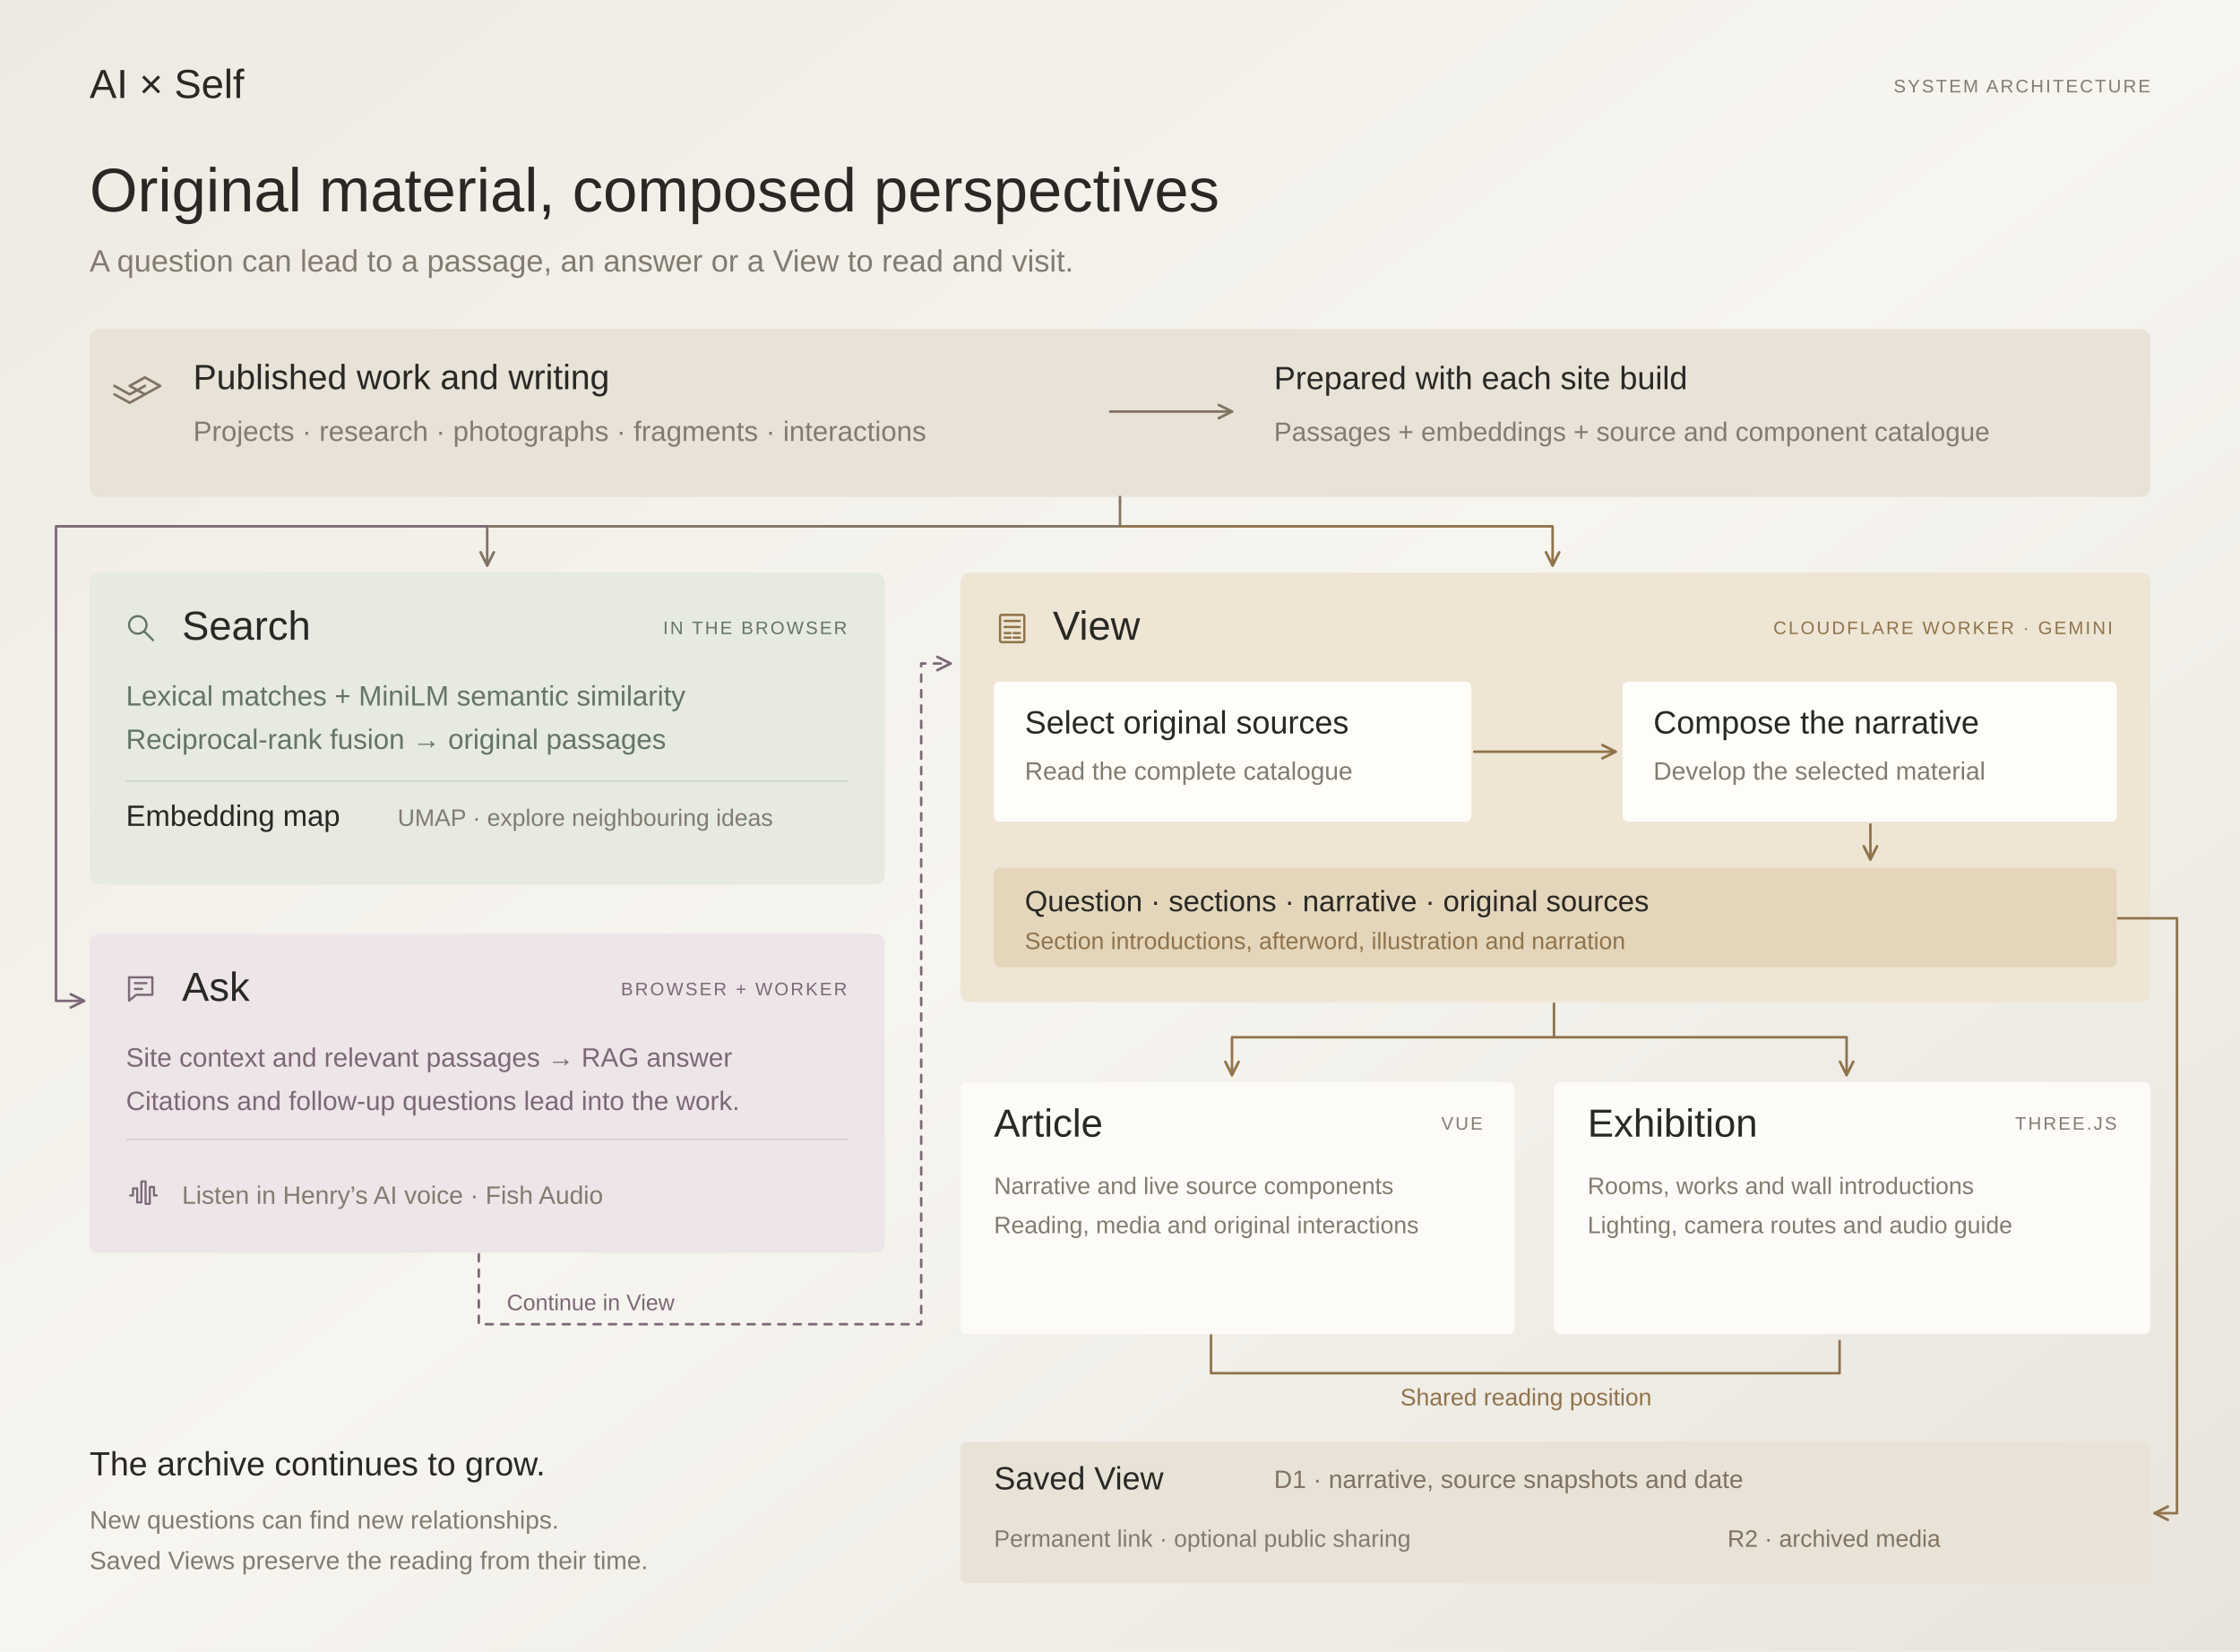
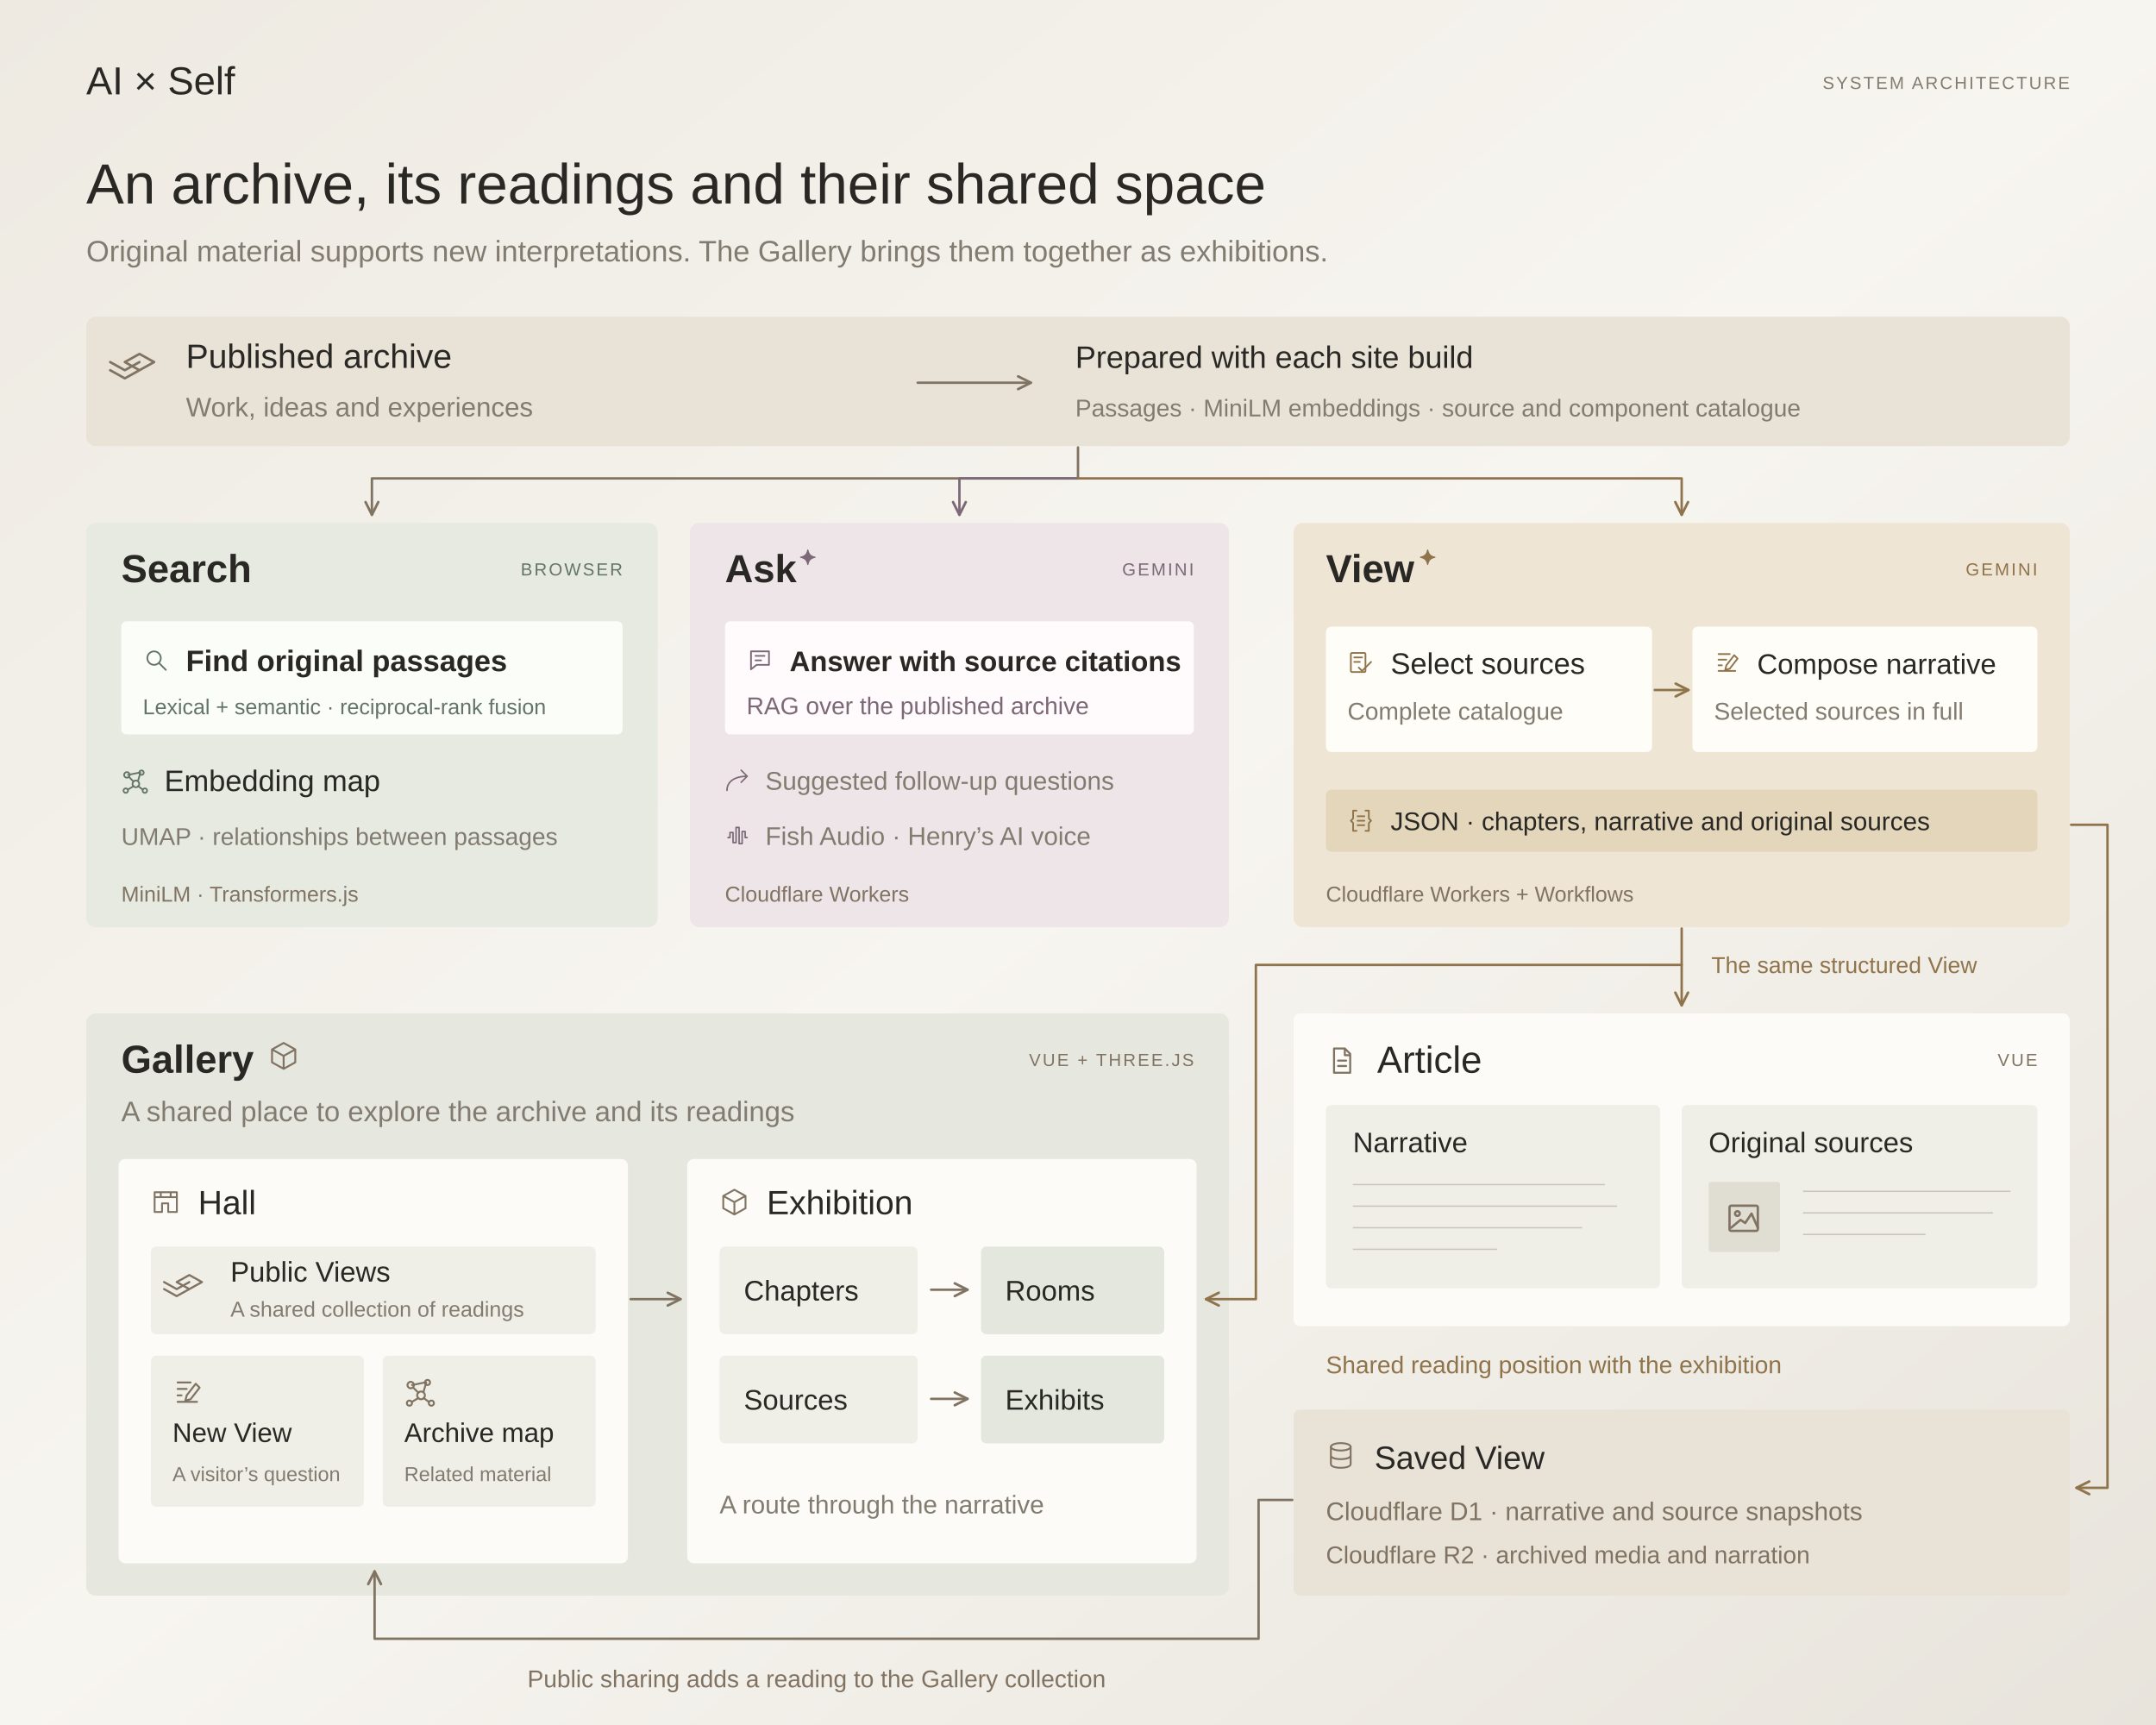
- <svg xmlns="http://www.w3.org/2000/svg" width="1600" height="1180" viewBox="0 0 1600 1180" role="img" aria-labelledby="title desc">
+ <svg xmlns="http://www.w3.org/2000/svg" width="1600" height="1280" viewBox="0 0 1600 1280" role="img" aria-labelledby="title desc">
  <defs>
    <linearGradient id="ground" x1="0" y1="0" x2="1" y2="1">
      <stop stop-color="#eeeae2" />
      <stop offset=".5" stop-color="#f7f5f0" />
      <stop offset="1" stop-color="#e8e4dc" />
    </linearGradient>
    <marker id="stone-arrow" viewBox="0 0 8 8" refX="7" refY="4" markerWidth="7" markerHeight="7" orient="auto-start-reverse">
      <path d="M1 1l6 3-6 3" fill="none" stroke="#817362" stroke-width="1.2" stroke-linecap="round" stroke-linejoin="round" />
    </marker>
    <marker id="gold-arrow" viewBox="0 0 8 8" refX="7" refY="4" markerWidth="7" markerHeight="7" orient="auto-start-reverse">
      <path d="M1 1l6 3-6 3" fill="none" stroke="#8f734b" stroke-width="1.2" stroke-linecap="round" stroke-linejoin="round" />
    </marker>
    <marker id="graphite-arrow" viewBox="0 0 8 8" refX="7" refY="4" markerWidth="7" markerHeight="7" orient="auto-start-reverse">
      <path d="M1 1l6 3-6 3" fill="none" stroke="#716e69" stroke-width="1.2" stroke-linecap="round" stroke-linejoin="round" />
    </marker>
    <marker id="sage-arrow" viewBox="0 0 8 8" refX="7" refY="4" markerWidth="7" markerHeight="7" orient="auto-start-reverse">
      <path d="M1 1l6 3-6 3" fill="none" stroke="#647468" stroke-width="1.2" stroke-linecap="round" stroke-linejoin="round" />
    </marker>
    <marker id="mauve-arrow" viewBox="0 0 8 8" refX="7" refY="4" markerWidth="7" markerHeight="7" orient="auto-start-reverse">
      <path d="M1 1l6 3-6 3" fill="none" stroke="#7c6876" stroke-width="1.2" stroke-linecap="round" stroke-linejoin="round" />
    </marker>
  </defs>
-   <rect x="0" y="0" width="1600" height="1180" rx="0" fill="url(#ground)" stroke="none" />
+   <rect x="0" y="0" width="1600" height="1280" rx="0" fill="url(#ground)" stroke="none" />
  <text x="64" y="70" font-family="Arial" font-size="29" fill="#292824">AI × Self</text>
  <text x="1536" y="66" font-family="Arial" font-size="13" fill="#827b70" letter-spacing="1.4" text-anchor="end">SYSTEM ARCHITECTURE</text>
-   <text x="64" y="151" font-family="Arial" font-size="44" fill="#292824">Original material, composed perspectives</text>
-   <text x="64" y="194" font-family="Arial" font-size="22" fill="#827b70">A question can lead to a passage, an answer or a View to read and visit.</text>
-   <rect x="64" y="235" width="1472" height="120" rx="7" fill="#e8e2d7" stroke="none" />
-   <g transform="translate(89 266) scale(1.208333)" stroke="#817362" stroke-width="1.5" stroke-linecap="round" stroke-linejoin="round" fill="none">
+   <text x="64" y="151" font-family="Arial" font-size="42" fill="#292824">An archive, its readings and their shared space</text>
+   <text x="64" y="194" font-family="Arial" font-size="22" fill="#827b70">Original material supports new interpretations. The Gallery brings them together as exhibitions.</text>
+   <rect x="64" y="235" width="1472" height="96" rx="7" fill="#e8e2d7" stroke="none" />
+   <g transform="translate(89 259) scale(1.208333)" color="#817362" stroke="#817362" stroke-width="1.5" stroke-linecap="round" stroke-linejoin="round" fill="none">
    <path d="m3 8 9-5 9 5-9 5Z m-9 0 9 5 9-5m-18 5 9 5 9-5" />
  </g>
-   <text x="138" y="278" font-family="Arial" font-size="25" fill="#292824">Published work and writing</text>
-   <text x="138" y="315" font-family="Arial" font-size="20" fill="#827b70">Projects · research · photographs · fragments · interactions</text>
-   <path d="M793 294L880 294" fill="none" stroke="#817362" stroke-width="1.8" stroke-linecap="round" stroke-linejoin="round" marker-end="url(#stone-arrow)" />
-   <text x="910" y="278" font-family="Arial" font-size="23" fill="#292824">Prepared with each site build</text>
-   <text x="910" y="315" font-family="Arial" font-size="19" fill="#827b70">Passages + embeddings + source and component catalogue</text>
-   <path d="M800 355v21H348v28" fill="none" stroke="#817362" stroke-width="1.8" stroke-linecap="round" stroke-linejoin="round" marker-end="url(#stone-arrow)" />
-   <path d="M800 376h309v28" fill="none" stroke="#8f734b" stroke-width="1.8" stroke-linecap="round" stroke-linejoin="round" marker-end="url(#gold-arrow)" />
-   <path d="M348 376H40v339h20" fill="none" stroke="#7c6876" stroke-width="1.8" stroke-linecap="round" stroke-linejoin="round" marker-end="url(#mauve-arrow)" />
-   <rect x="64" y="409" width="568" height="223" rx="7" fill="#e6eae1" stroke="none" />
-   <g transform="translate(88 436) scale(1.041667)" stroke="#647468" stroke-width="1.5" stroke-linecap="round" stroke-linejoin="round" fill="none">
+   <text x="138" y="273" font-family="Arial" font-size="25" fill="#292824">Published archive</text>
+   <text x="138" y="309" font-family="Arial" font-size="20" fill="#827b70">Work, ideas and experiences</text>
+   <path d="M681 284L765 284" fill="none" stroke="#817362" stroke-width="1.8" stroke-linecap="round" stroke-linejoin="round" marker-end="url(#stone-arrow)" />
+   <text x="798" y="273" font-family="Arial" font-size="23" fill="#292824">Prepared with each site build</text>
+   <text x="798" y="309" font-family="Arial" font-size="18" fill="#827b70">Passages · MiniLM embeddings · source and component catalogue</text>
+   <path d="M800 332v23H276v27" fill="none" stroke="#817362" stroke-width="1.8" stroke-linecap="round" stroke-linejoin="round" marker-end="url(#stone-arrow)" />
+   <path d="M800 355h-88v27" fill="none" stroke="#7c6876" stroke-width="1.8" stroke-linecap="round" stroke-linejoin="round" marker-end="url(#mauve-arrow)" />
+   <path d="M800 355h448v27" fill="none" stroke="#8f734b" stroke-width="1.8" stroke-linecap="round" stroke-linejoin="round" marker-end="url(#gold-arrow)" />
+   <rect x="64" y="388" width="424" height="300" rx="7" fill="#e6eae1" stroke="none" />
+   <text x="90" y="432" font-family="Arial" font-size="29" fill="#292824" font-weight="600">Search</text>
+   <text x="462" y="427" font-family="Arial" font-size="13" fill="#647468" letter-spacing="1.4" text-anchor="end">BROWSER</text>
+   <rect x="90" y="461" width="372" height="84" rx="4" fill="#fbfdf8" stroke="none" />
+   <g transform="translate(106 480) scale(0.8333333)" color="#647468" stroke="#647468" stroke-width="1.5" stroke-linecap="round" stroke-linejoin="round" fill="none">
    <circle cx="10" cy="10" r="6" />
    <path d="m14.5 14.5 6 6" />
  </g>
-   <text x="130" y="457" font-family="Arial" font-size="29" fill="#292824">Search</text>
-   <text x="605" y="453" font-family="Arial" font-size="13" fill="#647468" letter-spacing="1.4" text-anchor="end">IN THE BROWSER</text>
-   <text x="90" y="504" font-family="Arial" font-size="20" fill="#647468">Lexical matches + MiniLM semantic similarity</text>
-   <text x="90" y="535" font-family="Arial" font-size="20" fill="#647468">Reciprocal-rank fusion → original passages</text>
-   <path d="M90 558h516" fill="none" stroke="#cdd3c6" />
-   <text x="90" y="590" font-family="Arial" font-size="21" fill="#292824">Embedding map</text>
-   <text x="284" y="590" font-family="Arial" font-size="17" fill="#827b70">UMAP · explore neighbouring ideas</text>
-   <rect x="64" y="667" width="568" height="228" rx="7" fill="#ede5e8" stroke="none" />
-   <g transform="translate(88 694) scale(1.041667)" stroke="#7c6876" stroke-width="1.5" stroke-linecap="round" stroke-linejoin="round" fill="none">
+   <text x="138" y="498" font-family="Arial" font-size="22" fill="#292824" font-weight="600">Find original passages</text>
+   <text x="106" y="530" font-family="Arial" font-size="16" fill="#647468">Lexical + semantic · reciprocal-rank fusion</text>
+   <g transform="translate(90 570) scale(0.8333333)" color="#647468" stroke="#647468" stroke-width="1.5" stroke-linecap="round" stroke-linejoin="round" fill="none">
+     <circle cx="5" cy="6" r="2.5" />
+     <circle cx="18" cy="4" r="2" />
+     <circle cx="13" cy="14" r="3" />
+     <circle cx="4" cy="20" r="2" />
+     <circle cx="21" cy="20" r="2" />
+     <path d="m7 8 4 4m4-1 2-7M6 6l10-2M6 19l5-3m4 0 4 3" />
+   </g>
+   <text x="122" y="587" font-family="Arial" font-size="22" fill="#292824">Embedding map</text>
+   <text x="90" y="627" font-family="Arial" font-size="18" fill="#827b70">UMAP · relationships between passages</text>
+   <rect x="512" y="388" width="400" height="300" rx="7" fill="#ede5e8" stroke="none" />
+   <text x="538" y="432" font-family="Arial" font-size="29" fill="#292824" font-weight="600">Ask</text>
+   <g transform="translate(593 407) scale(0.5416667)" color="#7c6876" stroke="#7c6876" stroke-width="1.5" stroke-linecap="round" stroke-linejoin="round" fill="none">
+     <path d="M12 2c1.5 6.3 3.7 8.5 10 10-6.3 1.5-8.5 3.7-10 10C10.5 15.7 8.3 13.5 2 12 8.3 10.5 10.5 8.3 12 2Z" fill="currentColor" />
+   </g>
+   <text x="886" y="427" font-family="Arial" font-size="13" fill="#7c6876" letter-spacing="1.4" text-anchor="end">GEMINI</text>
+   <rect x="538" y="461" width="348" height="84" rx="4" fill="#fffafc" stroke="none" />
+   <g transform="translate(554 480) scale(0.8333333)" color="#7c6876" stroke="#7c6876" stroke-width="1.5" stroke-linecap="round" stroke-linejoin="round" fill="none">
    <path d="M4 4h16v12H9l-5 4Z M8 8h8m-8 4h5" />
  </g>
-   <text x="130" y="715" font-family="Arial" font-size="29" fill="#292824">Ask</text>
-   <text x="605" y="711" font-family="Arial" font-size="13" fill="#7c6876" letter-spacing="1.4" text-anchor="end">BROWSER + WORKER</text>
-   <text x="90" y="762" font-family="Arial" font-size="19" fill="#7c6876">Site context and relevant passages → RAG answer</text>
-   <text x="90" y="793" font-family="Arial" font-size="19" fill="#7c6876">Citations and follow-up questions lead into the work.</text>
-   <path d="M90 814h516" fill="none" stroke="#d8cdd3" />
-   <g transform="translate(90 840) scale(1)" stroke="#7c6876" stroke-width="1.5" stroke-linecap="round" stroke-linejoin="round" fill="none">
+   <text x="586" y="498" font-family="Arial" font-size="21" fill="#292824" font-weight="600">Answer with source citations</text>
+   <text x="554" y="530" font-family="Arial" font-size="18" fill="#7c6876">RAG over the published archive</text>
+   <g transform="translate(538 570) scale(0.75)" color="#7c6876" stroke="#7c6876" stroke-width="1.5" stroke-linecap="round" stroke-linejoin="round" fill="none">
+     <path d="M2 22C2 13 10 8 22 8m-6-6 6 6-6 6" />
+   </g>
+   <text x="568" y="586" font-family="Arial" font-size="19" fill="#827b70">Suggested follow-up questions</text>
+   <g transform="translate(538 611) scale(0.75)" color="#7c6876" stroke="#7c6876" stroke-width="1.5" stroke-linecap="round" stroke-linejoin="round" fill="none">
    <path d="M3 14h2V9h3v10h3V4h3v16h3V8h3v6h2" />
  </g>
-   <text x="130" y="860" font-family="Arial" font-size="18" fill="#827b70">Listen in Henry’s AI voice · Fish Audio</text>
-   <text x="362" y="936" font-family="Arial" font-size="16" fill="#7c6876">Continue in View</text>
-   <path d="M342 896v50H658V474h21" fill="none" stroke="#7c6876" stroke-width="1.8" stroke-linecap="round" stroke-linejoin="round" stroke-dasharray="5 6" marker-end="url(#mauve-arrow)" />
-   <rect x="686" y="409" width="850" height="307" rx="7" fill="#eee5d4" stroke="none" />
-   <g transform="translate(710 436) scale(1.083333)" stroke="#8f734b" stroke-width="1.5" stroke-linecap="round" stroke-linejoin="round" fill="none">
-     <rect x="4" y="3" width="16" height="18" rx="1" />
-     <path d="M7 7h10M7 11h10m-10 4h4m2 0h4m-10 3h4m2 0h4" />
+   <text x="568" y="627" font-family="Arial" font-size="19" fill="#827b70">Fish Audio · Henry’s AI voice</text>
+   <text x="90" y="669" font-family="Arial" font-size="16" fill="#817362">MiniLM · Transformers.js</text>
+   <text x="538" y="669" font-family="Arial" font-size="16" fill="#817362">Cloudflare Workers</text>
+   <rect x="960" y="388" width="576" height="300" rx="7" fill="#eee5d4" stroke="none" />
+   <text x="984" y="432" font-family="Arial" font-size="29" fill="#292824" font-weight="600">View</text>
+   <g transform="translate(1053 407) scale(0.5416667)" color="#8f734b" stroke="#8f734b" stroke-width="1.5" stroke-linecap="round" stroke-linejoin="round" fill="none">
+     <path d="M12 2c1.5 6.3 3.7 8.5 10 10-6.3 1.5-8.5 3.7-10 10C10.5 15.7 8.3 13.5 2 12 8.3 10.5 10.5 8.3 12 2Z" fill="currentColor" />
  </g>
-   <text x="752" y="457" font-family="Arial" font-size="29" fill="#292824">View</text>
-   <text x="1509" y="453" font-family="Arial" font-size="13" fill="#8f734b" letter-spacing="1.4" text-anchor="end">CLOUDFLARE WORKER · GEMINI</text>
-   <rect x="710" y="487" width="341" height="100" rx="4" fill="#fffdf8" stroke="none" />
-   <text x="732" y="524" font-family="Arial" font-size="23" fill="#292824">Select original sources</text>
-   <text x="732" y="557" font-family="Arial" font-size="18" fill="#827b70">Read the complete catalogue</text>
-   <path d="M1053 537L1154 537" fill="none" stroke="#8f734b" stroke-width="1.8" stroke-linecap="round" stroke-linejoin="round" marker-end="url(#gold-arrow)" />
-   <rect x="1159" y="487" width="353" height="100" rx="4" fill="#fffdf8" stroke="none" />
-   <text x="1181" y="524" font-family="Arial" font-size="23" fill="#292824">Compose the narrative</text>
-   <text x="1181" y="557" font-family="Arial" font-size="18" fill="#827b70">Develop the selected material</text>
-   <path d="M1336 589L1336 614" fill="none" stroke="#8f734b" stroke-width="1.8" stroke-linecap="round" stroke-linejoin="round" marker-end="url(#gold-arrow)" />
-   <rect x="710" y="620" width="802" height="71" rx="4" fill="#e3d6bb" stroke="none" />
-   <text x="732" y="651" font-family="Arial" font-size="21" fill="#292824">Question · sections · narrative · original sources</text>
-   <text x="732" y="678" font-family="Arial" font-size="17" fill="#8f734b">Section introductions, afterword, illustration and narration</text>
-   <path d="M1110 717v24H880v27" fill="none" stroke="#8f734b" stroke-width="1.8" stroke-linecap="round" stroke-linejoin="round" marker-end="url(#gold-arrow)" />
-   <path d="M1110 741h209v27" fill="none" stroke="#8f734b" stroke-width="1.8" stroke-linecap="round" stroke-linejoin="round" marker-end="url(#gold-arrow)" />
-   <rect x="686" y="773" width="396" height="180" rx="5" fill="#fcfbf7" stroke="none" />
-   <text x="710" y="812" font-family="Arial" font-size="28" fill="#292824">Article</text>
-   <text x="1059" y="807" font-family="Arial" font-size="13" fill="#827b70" letter-spacing="1.4" text-anchor="end">VUE</text>
-   <text x="710" y="853" font-family="Arial" font-size="17" fill="#827b70">Narrative and live source components</text>
-   <text x="710" y="881" font-family="Arial" font-size="17" fill="#827b70">Reading, media and original interactions</text>
-   <rect x="1110" y="773" width="426" height="180" rx="5" fill="#fcfbf7" stroke="none" />
-   <text x="1134" y="812" font-family="Arial" font-size="28" fill="#292824">Exhibition</text>
-   <text x="1512" y="807" font-family="Arial" font-size="13" fill="#827b70" letter-spacing="1.4" text-anchor="end">THREE.JS</text>
-   <text x="1134" y="853" font-family="Arial" font-size="17" fill="#827b70">Rooms, works and wall introductions</text>
-   <text x="1134" y="881" font-family="Arial" font-size="17" fill="#827b70">Lighting, camera routes and audio guide</text>
-   <path d="M865 954v27h449v-23" fill="none" stroke="#8f734b" stroke-width="1.8" stroke-linecap="round" stroke-linejoin="round" />
-   <text x="1090" y="1004" font-family="Arial" font-size="17" fill="#8f734b" text-anchor="middle">Shared reading position</text>
-   <path d="M1513 656h42v425h-16" fill="none" stroke="#8f734b" stroke-width="1.8" stroke-linecap="round" stroke-linejoin="round" marker-end="url(#gold-arrow)" />
-   <rect x="686" y="1030" width="850" height="101" rx="5" fill="#e8e2d7" stroke="none" />
-   <text x="710" y="1064" font-family="Arial" font-size="23" fill="#292824">Saved View</text>
-   <text x="910" y="1063" font-family="Arial" font-size="18" fill="#817362">D1 · narrative, source snapshots and date</text>
-   <text x="710" y="1105" font-family="Arial" font-size="17" fill="#827b70">Permanent link · optional public sharing</text>
-   <text x="1310" y="1105" font-family="Arial" font-size="17" fill="#817362" text-anchor="middle">R2 · archived media</text>
-   <text x="64" y="1054" font-family="Arial" font-size="24" fill="#292824">The archive continues to grow.</text>
-   <text x="64" y="1092" font-family="Arial" font-size="18" fill="#827b70">New questions can find new relationships.</text>
-   <text x="64" y="1121" font-family="Arial" font-size="18" fill="#827b70">Saved Views preserve the reading from their time.</text>
+   <text x="1512" y="427" font-family="Arial" font-size="13" fill="#8f734b" letter-spacing="1.4" text-anchor="end">GEMINI</text>
+   <rect x="984" y="465" width="242" height="93" rx="4" fill="#fffdf8" stroke="none" />
+   <g transform="translate(1000 482) scale(0.8333333)" color="#8f734b" stroke="#8f734b" stroke-width="1.5" stroke-linecap="round" stroke-linejoin="round" fill="none">
+     <rect x="3" y="3" width="13" height="17" rx="1" />
+     <path d="M6 7h7M6 11h5m-1 5 3 3 8-8" />
+   </g>
+   <text x="1032" y="500" font-family="Arial" font-size="22" fill="#292824">Select sources</text>
+   <text x="1000" y="534" font-family="Arial" font-size="18" fill="#827b70">Complete catalogue</text>
+   <path d="M1228 512L1253 512" fill="none" stroke="#8f734b" stroke-width="1.8" stroke-linecap="round" stroke-linejoin="round" marker-end="url(#gold-arrow)" />
+   <rect x="1256" y="465" width="256" height="93" rx="4" fill="#fffdf8" stroke="none" />
+   <g transform="translate(1272 482) scale(0.8333333)" color="#8f734b" stroke="#8f734b" stroke-width="1.5" stroke-linecap="round" stroke-linejoin="round" fill="none">
+     <path d="M4 4h10M4 9h7M4 14h3M4 19h15m-8-5 7-9 3 3-7 9-4 1Z" />
+   </g>
+   <text x="1304" y="500" font-family="Arial" font-size="21" fill="#292824">Compose narrative</text>
+   <text x="1272" y="534" font-family="Arial" font-size="18" fill="#827b70">Selected sources in full</text>
+   <rect x="984" y="586" width="528" height="46" rx="4" fill="#e3d6bb" stroke="none" />
+   <g transform="translate(1000 599) scale(0.8333333)" color="#8f734b" stroke="#8f734b" stroke-width="1.5" stroke-linecap="round" stroke-linejoin="round" fill="none">
+     <path d="M8 3H5v7l-2 2 2 2v7h3m8-18h3v7l2 2-2 2v7h-3M9 8h6m-6 4h6m-6 4h6" />
+   </g>
+   <text x="1032" y="616" font-family="Arial" font-size="19" fill="#292824">JSON · chapters, narrative and original sources</text>
+   <text x="984" y="669" font-family="Arial" font-size="16" fill="#817362">Cloudflare Workers + Workflows</text>
+   <path d="M1248 689v57" fill="none" stroke="#8f734b" stroke-width="1.8" stroke-linecap="round" stroke-linejoin="round" marker-end="url(#gold-arrow)" />
+   <text x="1270" y="722" font-family="Arial" font-size="17" fill="#8f734b">The same structured View</text>
+   <rect x="64" y="752" width="848" height="432" rx="7" fill="#e6e7df" stroke="none" />
+   <text x="90" y="796" font-family="Arial" font-size="29" fill="#292824" font-weight="600">Gallery</text>
+   <g transform="translate(199 772) scale(0.9583333)" color="#817362" stroke="#817362" stroke-width="1.5" stroke-linecap="round" stroke-linejoin="round" fill="none">
+     <path d="m12 2 9 5v10l-9 5-9-5V7Z M3 7l9 5 9-5M12 12v10" />
+   </g>
+   <text x="886" y="791" font-family="Arial" font-size="13" fill="#817362" letter-spacing="1.4" text-anchor="end">VUE + THREE.JS</text>
+   <text x="90" y="832" font-family="Arial" font-size="21" fill="#827b70">A shared place to explore the archive and its readings</text>
+   <rect x="88" y="860" width="378" height="300" rx="5" fill="#fcfbf7" stroke="none" />
+   <g transform="translate(112 881) scale(0.9166667)" color="#817362" stroke="#817362" stroke-width="1.5" stroke-linecap="round" stroke-linejoin="round" fill="none">
+     <path d="M3 20V4h18v16h-7m-5 0H3M9 20v-7h5v7M3 8h18M8 4v4m8-4v4" />
+   </g>
+   <text x="147" y="901" font-family="Arial" font-size="25" fill="#292824">Hall</text>
+   <rect x="112" y="925" width="330" height="65" rx="4" fill="#efeee7" stroke="none" />
+   <g transform="translate(128 943) scale(1.041667)" color="#817362" stroke="#817362" stroke-width="1.5" stroke-linecap="round" stroke-linejoin="round" fill="none">
+     <path d="m3 8 9-5 9 5-9 5Z m-9 0 9 5 9-5m-18 5 9 5 9-5" />
+   </g>
+   <text x="171" y="951" font-family="Arial" font-size="21" fill="#292824">Public Views</text>
+   <text x="171" y="977" font-family="Arial" font-size="16" fill="#827b70">A shared collection of readings</text>
+   <rect x="112" y="1006" width="158" height="112" rx="4" fill="#efeee7" stroke="none" />
+   <g transform="translate(128 1022) scale(0.9583333)" color="#817362" stroke="#817362" stroke-width="1.5" stroke-linecap="round" stroke-linejoin="round" fill="none">
+     <path d="M4 4h10M4 9h7M4 14h3M4 19h15m-8-5 7-9 3 3-7 9-4 1Z" />
+   </g>
+   <text x="128" y="1070" font-family="Arial" font-size="20" fill="#292824">New View</text>
+   <text x="128" y="1099" font-family="Arial" font-size="15" fill="#827b70">A visitor’s question</text>
+   <rect x="284" y="1006" width="158" height="112" rx="4" fill="#efeee7" stroke="none" />
+   <g transform="translate(300 1022) scale(0.9583333)" color="#817362" stroke="#817362" stroke-width="1.5" stroke-linecap="round" stroke-linejoin="round" fill="none">
+     <circle cx="5" cy="6" r="2.5" />
+     <circle cx="18" cy="4" r="2" />
+     <circle cx="13" cy="14" r="3" />
+     <circle cx="4" cy="20" r="2" />
+     <circle cx="21" cy="20" r="2" />
+     <path d="m7 8 4 4m4-1 2-7M6 6l10-2M6 19l5-3m4 0 4 3" />
+   </g>
+   <text x="300" y="1070" font-family="Arial" font-size="20" fill="#292824">Archive map</text>
+   <text x="300" y="1099" font-family="Arial" font-size="15" fill="#827b70">Related material</text>
+   <path d="M468 964L505 964" fill="none" stroke="#817362" stroke-width="1.8" stroke-linecap="round" stroke-linejoin="round" marker-end="url(#stone-arrow)" />
+   <rect x="510" y="860" width="378" height="300" rx="5" fill="#fcfbf7" stroke="none" />
+   <g transform="translate(534 881) scale(0.9166667)" color="#817362" stroke="#817362" stroke-width="1.5" stroke-linecap="round" stroke-linejoin="round" fill="none">
+     <path d="m12 2 9 5v10l-9 5-9-5V7Z M3 7l9 5 9-5M12 12v10" />
+   </g>
+   <text x="569" y="901" font-family="Arial" font-size="25" fill="#292824">Exhibition</text>
+   <rect x="534" y="925" width="147" height="65" rx="4" fill="#efeee7" stroke="none" />
+   <text x="552" y="965" font-family="Arial" font-size="21" fill="#292824">Chapters</text>
+   <path d="M691 957L718 957" fill="none" stroke="#817362" stroke-width="1.8" stroke-linecap="round" stroke-linejoin="round" marker-end="url(#stone-arrow)" />
+   <rect x="728" y="925" width="136" height="65" rx="4" fill="#e3e7dd" stroke="none" />
+   <text x="746" y="965" font-family="Arial" font-size="21" fill="#292824">Rooms</text>
+   <rect x="534" y="1006" width="147" height="65" rx="4" fill="#efeee7" stroke="none" />
+   <text x="552" y="1046" font-family="Arial" font-size="21" fill="#292824">Sources</text>
+   <path d="M691 1038L718 1038" fill="none" stroke="#817362" stroke-width="1.8" stroke-linecap="round" stroke-linejoin="round" marker-end="url(#stone-arrow)" />
+   <rect x="728" y="1006" width="136" height="65" rx="4" fill="#e3e7dd" stroke="none" />
+   <text x="746" y="1046" font-family="Arial" font-size="21" fill="#292824">Exhibits</text>
+   <text x="534" y="1123" font-family="Arial" font-size="19" fill="#827b70">A route through the narrative</text>
+   <rect x="960" y="752" width="576" height="232" rx="5" fill="#fcfbf7" stroke="none" />
+   <g transform="translate(984 775) scale(1)" color="#817362" stroke="#817362" stroke-width="1.5" stroke-linecap="round" stroke-linejoin="round" fill="none">
+     <path d="M6 3h8l4 4v14H6Z M14 3v5h4 M9 12h6m-6 4h6" />
+   </g>
+   <text x="1022" y="796" font-family="Arial" font-size="28" fill="#292824">Article</text>
+   <text x="1512" y="791" font-family="Arial" font-size="13" fill="#817362" letter-spacing="1.4" text-anchor="end">VUE</text>
+   <rect x="984" y="820" width="248" height="136" rx="4" fill="#efeee7" stroke="none" />
+   <text x="1004" y="855" font-family="Arial" font-size="21" fill="#292824">Narrative</text>
+   <rect x="1248" y="820" width="264" height="136" rx="4" fill="#efeee7" stroke="none" />
+   <text x="1268" y="855" font-family="Arial" font-size="21" fill="#292824">Original sources</text>
+   <path d="M1004 879h187" fill="none" stroke="#c9c5ba" />
+   <path d="M1004 895h196" fill="none" stroke="#c9c5ba" />
+   <path d="M1004 911h170" fill="none" stroke="#c9c5ba" />
+   <path d="M1004 927h107" fill="none" stroke="#c9c5ba" />
+   <rect x="1268" y="877" width="53" height="52" rx="2" fill="#e0ded3" stroke="none" />
+   <g transform="translate(1280 890) scale(1.166667)" color="#817362" stroke="#817362" stroke-width="1.5" stroke-linecap="round" stroke-linejoin="round" fill="none">
+     <rect x="3" y="4" width="18" height="16" rx="1" />
+     <circle cx="8" cy="9" r="1.5" />
+     <path d="m4 18 6-5 3 2 4-6 4 9" />
+   </g>
+   <path d="M1338 884h154" fill="none" stroke="#c9c5ba" />
+   <path d="M1338 900h141" fill="none" stroke="#c9c5ba" />
+   <path d="M1338 916h91" fill="none" stroke="#c9c5ba" />
+   <text x="984" y="1019" font-family="Arial" font-size="18" fill="#8f734b">Shared reading position with the exhibition</text>
+   <path d="M1248 716H932v248h-37" fill="none" stroke="#8f734b" stroke-width="1.8" stroke-linecap="round" stroke-linejoin="round" marker-end="url(#gold-arrow)" />
+   <path d="M1537 612h27v492h-23" fill="none" stroke="#8f734b" stroke-width="1.8" stroke-linecap="round" stroke-linejoin="round" marker-end="url(#gold-arrow)" />
+   <rect x="960" y="1046" width="576" height="138" rx="5" fill="#e8e2d7" stroke="none" />
+   <g transform="translate(984 1069) scale(0.9166667)" color="#817362" stroke="#817362" stroke-width="1.5" stroke-linecap="round" stroke-linejoin="round" fill="none">
+     <ellipse cx="12" cy="5" rx="8" ry="3" />
+     <path d="M4 5v14c0 4 16 4 16 0V5M4 12c0 4 16 4 16 0" />
+   </g>
+   <text x="1020" y="1090" font-family="Arial" font-size="24" fill="#292824">Saved View</text>
+   <text x="984" y="1128" font-family="Arial" font-size="19" fill="#817362">Cloudflare D1 · narrative and source snapshots</text>
+   <text x="984" y="1160" font-family="Arial" font-size="18" fill="#817362">Cloudflare R2 · archived media and narration</text>
+   <path d="M959 1113H934v103H278v-50" fill="none" stroke="#817362" stroke-width="1.8" stroke-linecap="round" stroke-linejoin="round" marker-end="url(#stone-arrow)" />
+   <text x="606" y="1252" font-family="Arial" font-size="18" fill="#817362" text-anchor="middle">Public sharing adds a reading to the Gallery collection</text>
</svg>
